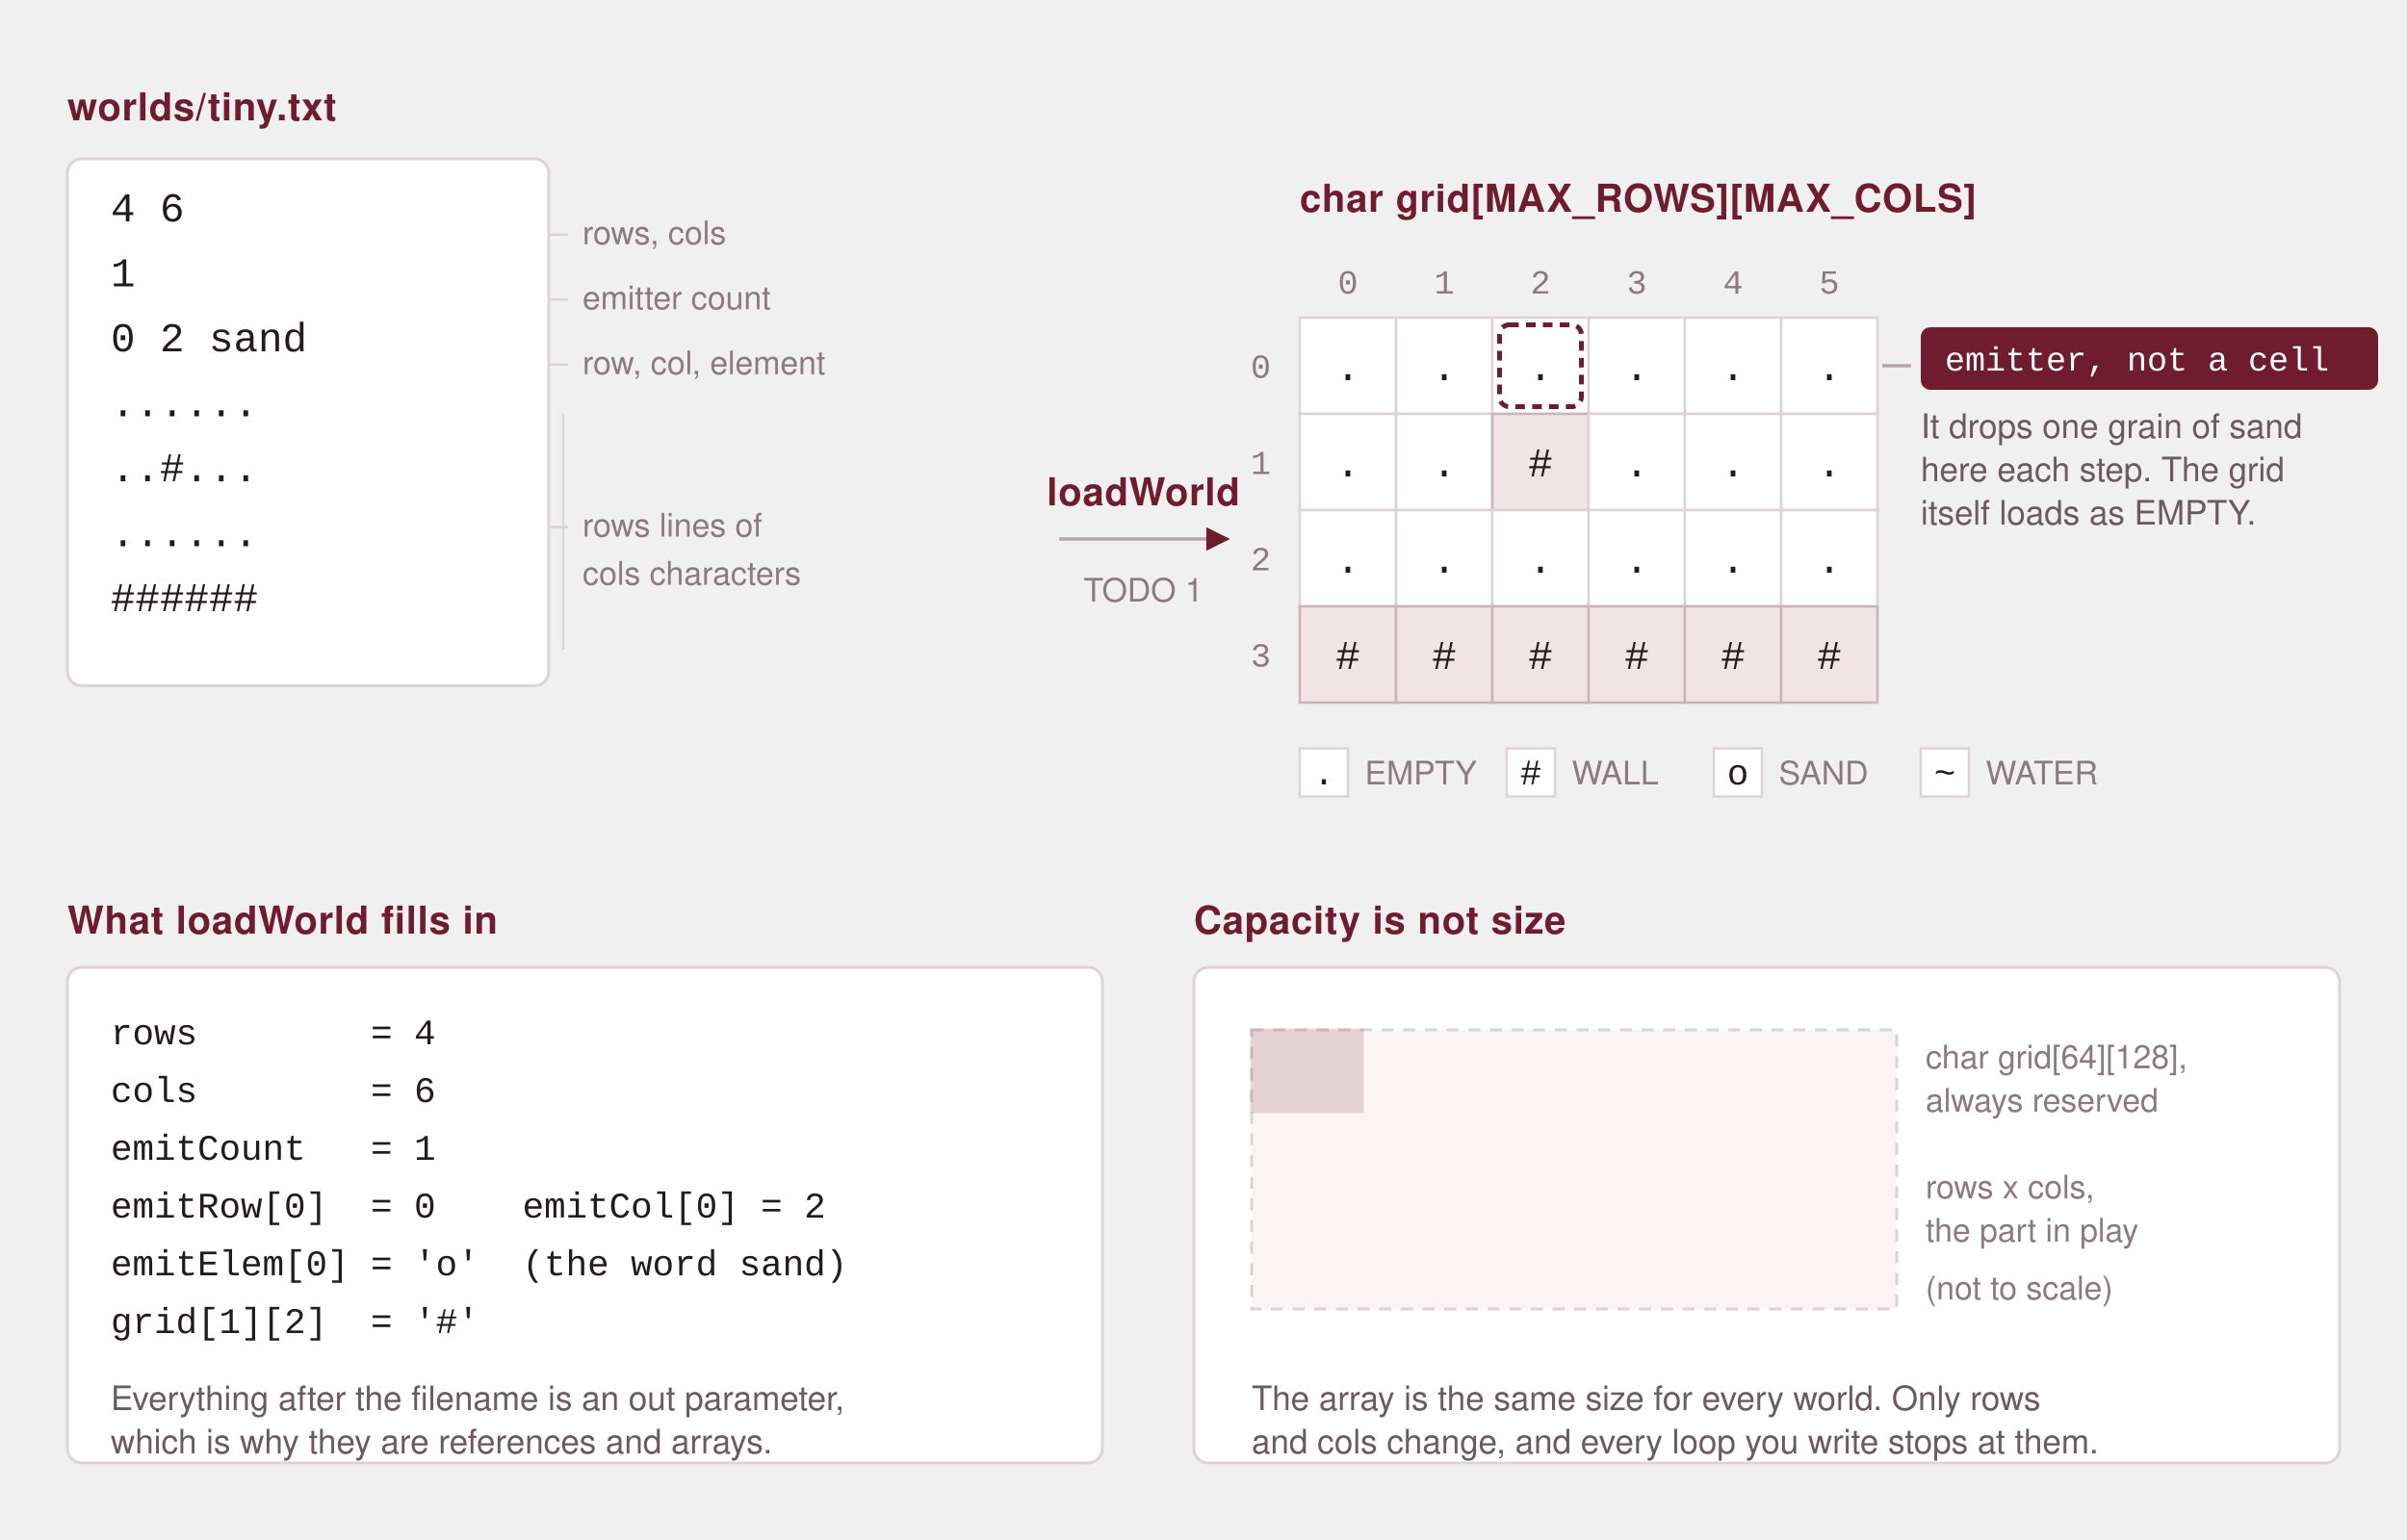
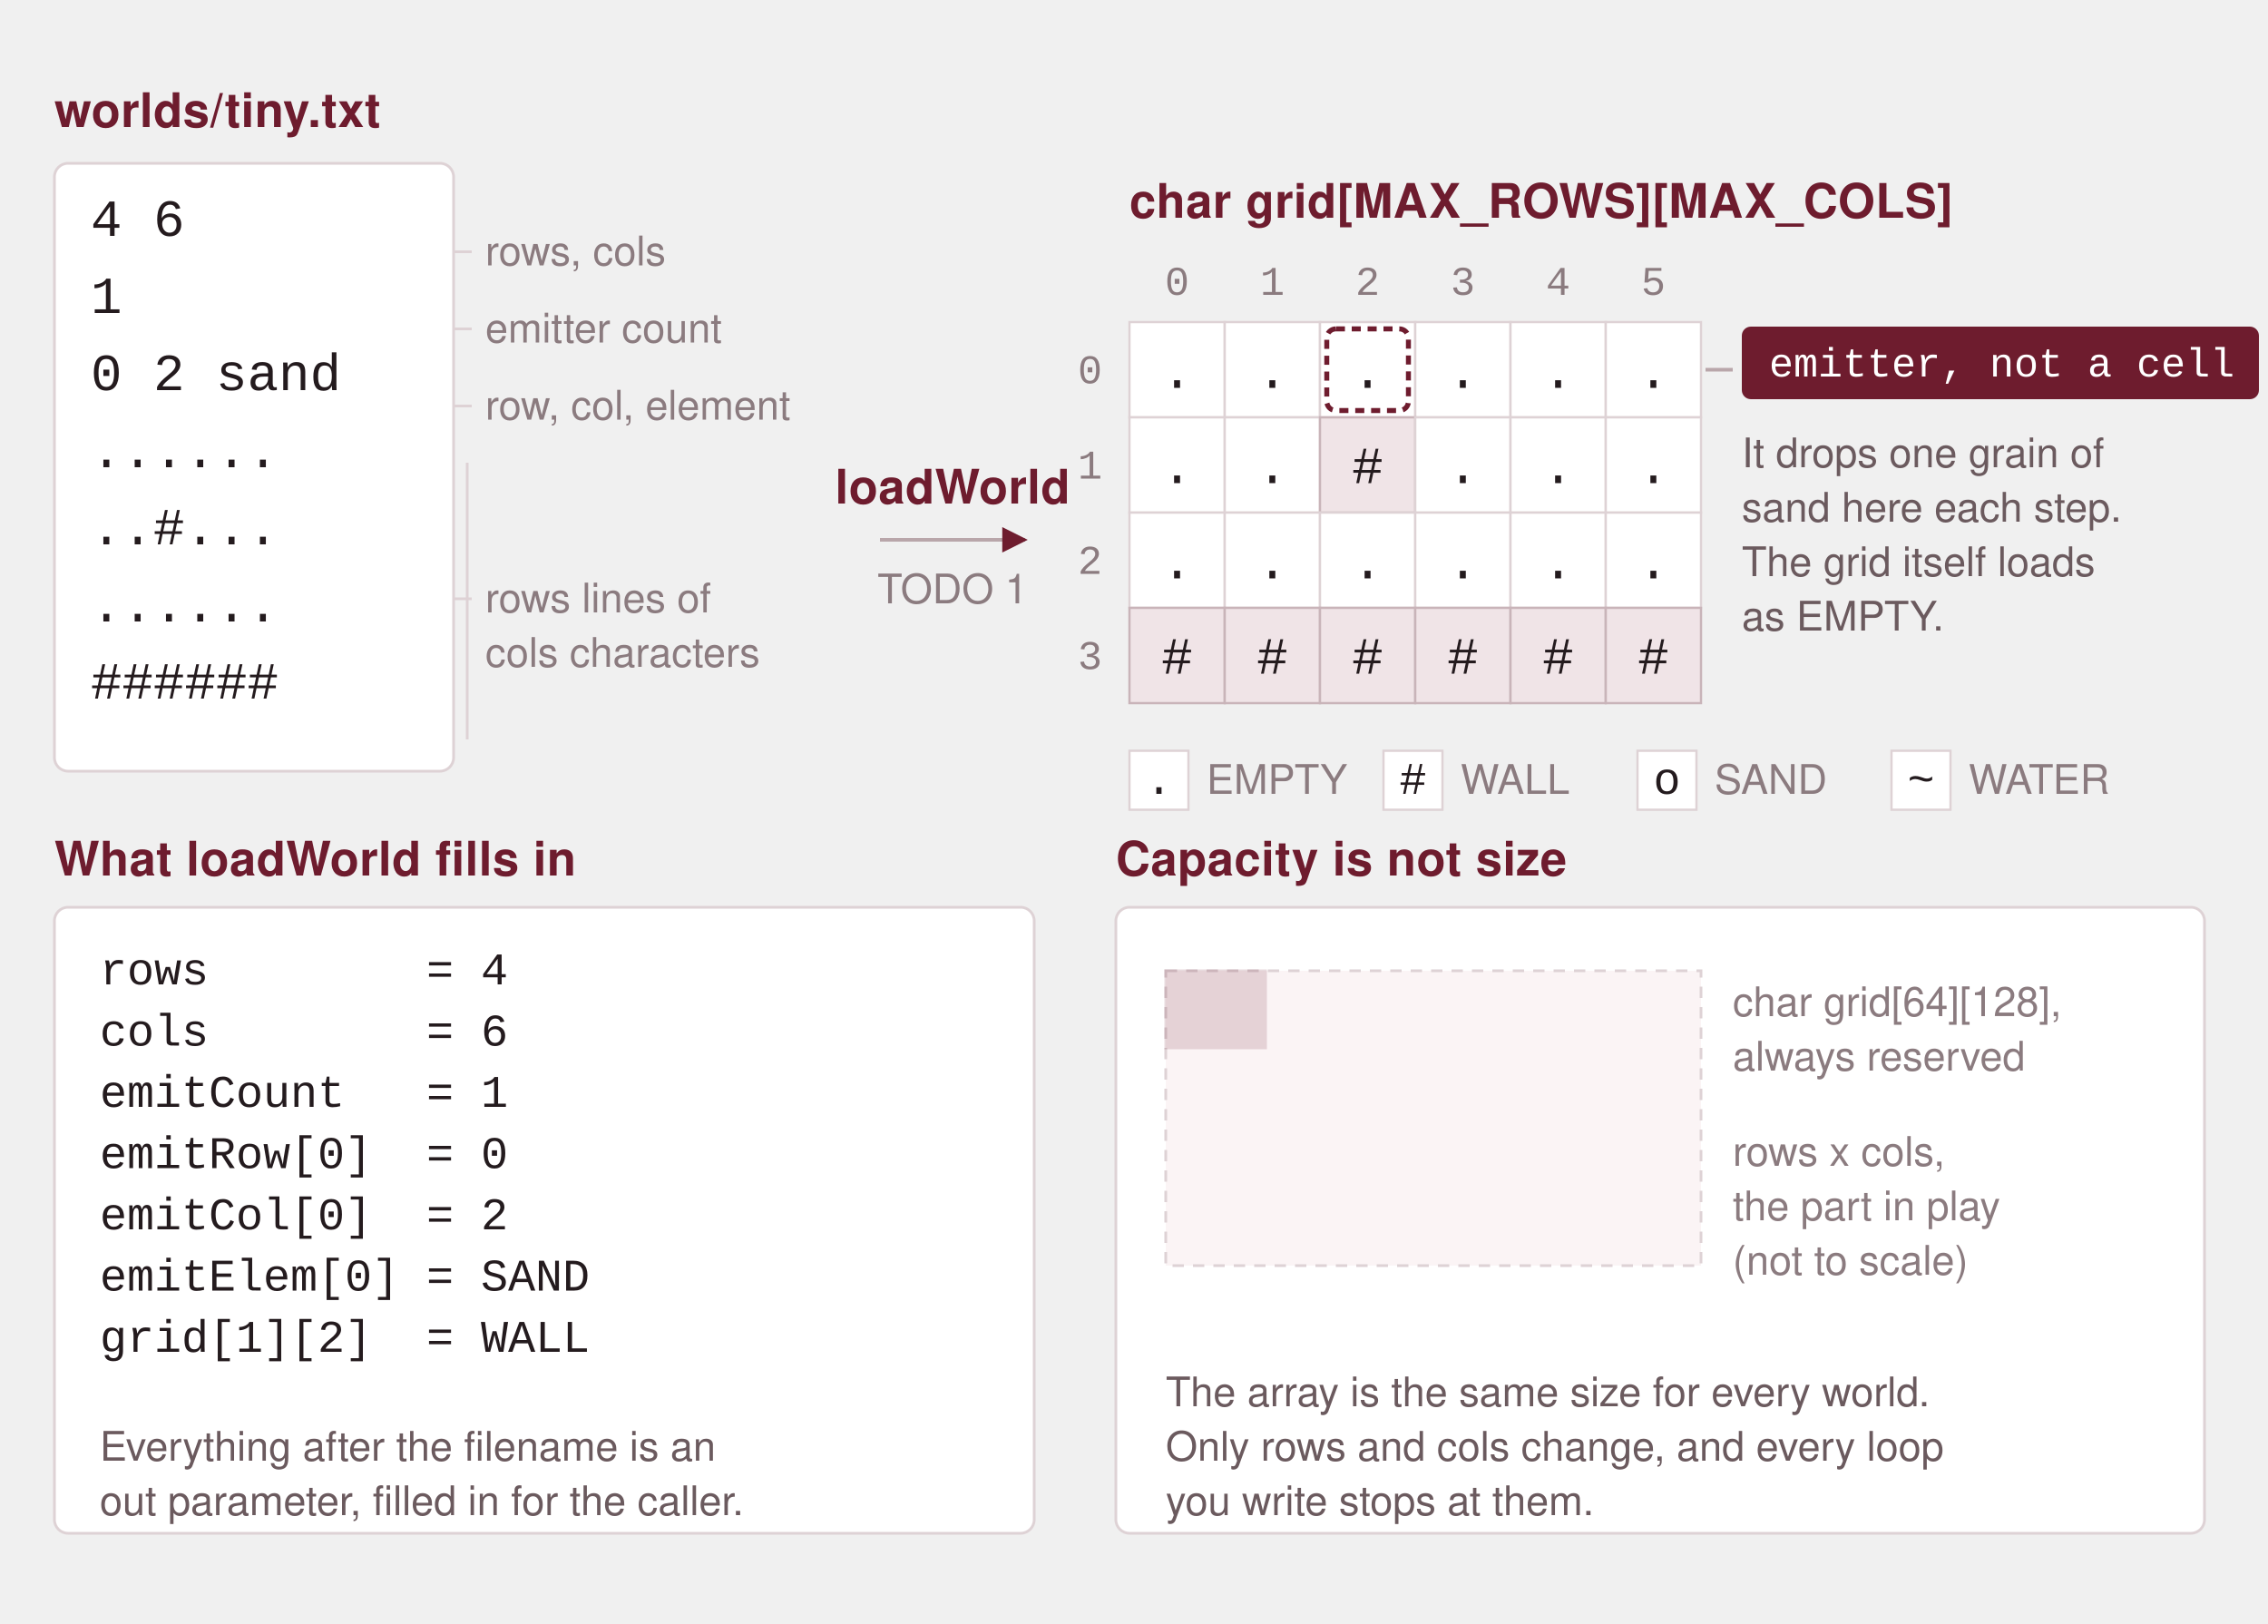
- <svg xmlns="http://www.w3.org/2000/svg" viewBox="0 0 1000 640" width="1000" height="640" role="img" aria-labelledby="wf-ttl wf-dsc">
+ <svg xmlns="http://www.w3.org/2000/svg" viewBox="0 0 1000 716" width="1000" height="716" role="img" aria-labelledby="wf-ttl wf-dsc">
  <style>
    .card      { fill: #FFFFFF; stroke: #DED2D5; stroke-width: 1.2; }
-     .slot      { fill: #FBF4F5; stroke: #C9B4B9; stroke-width: 1.2; }
    .cell      { fill: #FFFFFF; stroke: #DED2D5; stroke-width: 1; }
    .cellwall  { fill: #F0E4E7; stroke: #C9B4B9; stroke-width: 1; }
    .reserved  { fill: #FBF4F5; stroke: #DED2D5; stroke-width: 1.2;
                 stroke-dasharray: 5 4; }
    .inplay    { fill: #6E1C2E; opacity: 0.16; stroke: #6E1C2E;
                 stroke-width: 1.2; }
    .val       { font-family: "SFMono-Regular", Consolas, "Liberation Mono", Menlo, monospace;
-                  font-size: 17px; fill: #241B1E; }
+                  font-size: 23px; fill: #241B1E; }
    .code      { font-family: "SFMono-Regular", Consolas, "Liberation Mono", Menlo, monospace;
-                  font-size: 15px; fill: #241B1E; }
+                  font-size: 20px; fill: #241B1E; }
    .idx       { font-family: "SFMono-Regular", Consolas, "Liberation Mono", Menlo, monospace;
-                  font-size: 14px; fill: #8B7B7F; }
+                  font-size: 18px; fill: #8B7B7F; }
    .stage     { font-family: -apple-system, "Segoe UI", Helvetica, Arial, sans-serif;
-                  font-size: 16px; font-weight: 700; fill: #6E1C2E;
-                  letter-spacing: .02em; }
+                  font-size: 21px; font-weight: 700; fill: #6E1C2E;
+                  letter-spacing: .01em; }
    .note      { font-family: -apple-system, "Segoe UI", Helvetica, Arial, sans-serif;
-                  font-size: 14px; fill: #6B5A5E; }
+                  font-size: 18px; fill: #6B5A5E; }
    .anno      { font-family: -apple-system, "Segoe UI", Helvetica, Arial, sans-serif;
-                  font-size: 13.5px; fill: #8B7B7F; }
-     .flow      { stroke: #B9A6AA; stroke-width: 1.4; fill: none; }
-     .lead      { stroke: #DED2D5; stroke-width: 1; fill: none; }
-     .ring      { fill: none; stroke: #6E1C2E; stroke-width: 2;
+                  font-size: 18px; fill: #8B7B7F; }
+     .flow      { stroke: #B9A6AA; stroke-width: 1.6; fill: none; }
+     .lead      { stroke: #DED2D5; stroke-width: 1.2; fill: none; }
+     .ring      { fill: none; stroke: #6E1C2E; stroke-width: 2.2;
                 stroke-dasharray: 4 3; }
    .tag       { fill: #6E1C2E; }
    .tagtext   { font-family: "SFMono-Regular", Consolas, "Liberation Mono", Menlo, monospace;
-                  font-size: 14px; fill: #FFFFFF; }
+                  font-size: 18px; fill: #FFFFFF; }

    @media (prefers-color-scheme: dark) {
      .card     { fill: #1E1719; stroke: #3B2D31; }
-       .slot     { fill: #2A1D21; stroke: #4A343A; }
      .cell     { fill: #1E1719; stroke: #3B2D31; }
      .cellwall { fill: #3A2A2E; stroke: #4A343A; }
      .reserved { fill: #241C1E; stroke: #3B2D31; }
      .inplay   { fill: #E38DA0; opacity: 0.22; stroke: #E38DA0; }
      .val, .code { fill: #F1E8EA; }
      .idx, .anno { fill: #9E8B90; }
      .stage    { fill: #E38DA0; }
      .note     { fill: #B4A1A6; }
      .flow     { stroke: #5A4649; }
      .lead     { stroke: #3B2D31; }
      .ring     { stroke: #E38DA0; }
      .tag      { fill: #8E2A40; }
    }
  </style>
  <defs>
    <marker id="wfah" viewBox="0 0 10 10" refX="9" refY="5" markerWidth="7" markerHeight="7" orient="auto">
      <path d="M0,0 L10,5 L0,10 z" class="tag" />
    </marker>
  </defs>
-   <text class="stage" x="28" y="50">worlds/tiny.txt</text>
-   <rect class="card" x="28" y="66" width="200" height="219" rx="6" />
-   <text class="val" x="46" y="92">4 6</text>
-   <text class="val" x="46" y="119">1</text>
-   <text class="val" x="46" y="146">0 2 sand</text>
-   <text class="val" x="46" y="173">......</text>
-   <text class="val" x="46" y="200">..#...</text>
-   <text class="val" x="46" y="227">......</text>
-   <text class="val" x="46" y="254">######</text>
-   <path class="lead" d="M228 97.5 H236" />
-   <text class="anno" x="242" y="101.5">rows, cols</text>
-   <path class="lead" d="M228 124.5 H236" />
-   <text class="anno" x="242" y="128.5">emitter count</text>
-   <path class="lead" d="M228 151.5 H236" />
-   <text class="anno" x="242" y="155.5">row, col, element</text>
-   <path class="lead" d="M228 219.0 H236" />
-   <text class="anno" x="242" y="223.0">rows lines of</text>
-   <path class="lead" d="M234 172 V270" />
-   <text class="anno" x="242" y="243.0">cols characters</text>
-   <path class="flow" d="M440 224 H510" marker-end="url(#wfah)" />
-   <text class="stage" x="475.0" y="210" text-anchor="middle">loadWorld</text>
-   <text class="anno" x="475.0" y="250" text-anchor="middle">TODO 1</text>
-   <text class="stage" x="540" y="88">char grid[MAX_ROWS][MAX_COLS]</text>
-   <text class="idx" x="560.0" y="122" text-anchor="middle">0</text>
-   <text class="idx" x="600.0" y="122" text-anchor="middle">1</text>
-   <text class="idx" x="640.0" y="122" text-anchor="middle">2</text>
-   <text class="idx" x="680.0" y="122" text-anchor="middle">3</text>
-   <text class="idx" x="720.0" y="122" text-anchor="middle">4</text>
-   <text class="idx" x="760.0" y="122" text-anchor="middle">5</text>
-   <text class="idx" x="528" y="157.0" text-anchor="end">0</text>
-   <text class="idx" x="528" y="197.0" text-anchor="end">1</text>
-   <text class="idx" x="528" y="237.0" text-anchor="end">2</text>
-   <text class="idx" x="528" y="277.0" text-anchor="end">3</text>
-   <rect class="cell" x="540" y="132" width="40" height="40" />
-   <text class="val" x="560.0" y="158.0" text-anchor="middle">.</text>
-   <rect class="cell" x="580" y="132" width="40" height="40" />
-   <text class="val" x="600.0" y="158.0" text-anchor="middle">.</text>
-   <rect class="cell" x="620" y="132" width="40" height="40" />
-   <text class="val" x="640.0" y="158.0" text-anchor="middle">.</text>
-   <rect class="cell" x="660" y="132" width="40" height="40" />
-   <text class="val" x="680.0" y="158.0" text-anchor="middle">.</text>
-   <rect class="cell" x="700" y="132" width="40" height="40" />
-   <text class="val" x="720.0" y="158.0" text-anchor="middle">.</text>
-   <rect class="cell" x="740" y="132" width="40" height="40" />
-   <text class="val" x="760.0" y="158.0" text-anchor="middle">.</text>
-   <rect class="cell" x="540" y="172" width="40" height="40" />
-   <text class="val" x="560.0" y="198.0" text-anchor="middle">.</text>
-   <rect class="cell" x="580" y="172" width="40" height="40" />
-   <text class="val" x="600.0" y="198.0" text-anchor="middle">.</text>
-   <rect class="cellwall" x="620" y="172" width="40" height="40" />
-   <text class="val" x="640.0" y="198.0" text-anchor="middle">#</text>
-   <rect class="cell" x="660" y="172" width="40" height="40" />
-   <text class="val" x="680.0" y="198.0" text-anchor="middle">.</text>
-   <rect class="cell" x="700" y="172" width="40" height="40" />
-   <text class="val" x="720.0" y="198.0" text-anchor="middle">.</text>
-   <rect class="cell" x="740" y="172" width="40" height="40" />
-   <text class="val" x="760.0" y="198.0" text-anchor="middle">.</text>
-   <rect class="cell" x="540" y="212" width="40" height="40" />
-   <text class="val" x="560.0" y="238.0" text-anchor="middle">.</text>
-   <rect class="cell" x="580" y="212" width="40" height="40" />
-   <text class="val" x="600.0" y="238.0" text-anchor="middle">.</text>
-   <rect class="cell" x="620" y="212" width="40" height="40" />
-   <text class="val" x="640.0" y="238.0" text-anchor="middle">.</text>
-   <rect class="cell" x="660" y="212" width="40" height="40" />
-   <text class="val" x="680.0" y="238.0" text-anchor="middle">.</text>
-   <rect class="cell" x="700" y="212" width="40" height="40" />
-   <text class="val" x="720.0" y="238.0" text-anchor="middle">.</text>
-   <rect class="cell" x="740" y="212" width="40" height="40" />
-   <text class="val" x="760.0" y="238.0" text-anchor="middle">.</text>
-   <rect class="cellwall" x="540" y="252" width="40" height="40" />
-   <text class="val" x="560.0" y="278.0" text-anchor="middle">#</text>
-   <rect class="cellwall" x="580" y="252" width="40" height="40" />
-   <text class="val" x="600.0" y="278.0" text-anchor="middle">#</text>
-   <rect class="cellwall" x="620" y="252" width="40" height="40" />
-   <text class="val" x="640.0" y="278.0" text-anchor="middle">#</text>
-   <rect class="cellwall" x="660" y="252" width="40" height="40" />
-   <text class="val" x="680.0" y="278.0" text-anchor="middle">#</text>
-   <rect class="cellwall" x="700" y="252" width="40" height="40" />
-   <text class="val" x="720.0" y="278.0" text-anchor="middle">#</text>
-   <rect class="cellwall" x="740" y="252" width="40" height="40" />
-   <text class="val" x="760.0" y="278.0" text-anchor="middle">#</text>
-   <rect class="ring" x="623" y="135" width="34" height="34" rx="4" />
-   <path class="flow" d="M782 152.0 H794" />
-   <rect class="tag" x="798" y="136" width="190" height="26" rx="4" />
-   <text class="tagtext" x="808" y="154">emitter, not a cell</text>
-   <text class="note" x="798" y="182">It drops one grain of sand</text>
-   <text class="note" x="798" y="200">here each step. The grid</text>
-   <text class="note" x="798" y="218">itself loads as EMPTY.</text>
-   <rect class="cell" x="540" y="311" width="20" height="20" />
-   <text class="code" x="550" y="326" text-anchor="middle">.</text>
-   <text class="anno" x="567" y="326">EMPTY</text>
-   <rect class="cell" x="626" y="311" width="20" height="20" />
-   <text class="code" x="636" y="326" text-anchor="middle">#</text>
-   <text class="anno" x="653" y="326">WALL</text>
-   <rect class="cell" x="712" y="311" width="20" height="20" />
-   <text class="code" x="722" y="326" text-anchor="middle">o</text>
-   <text class="anno" x="739" y="326">SAND</text>
-   <rect class="cell" x="798" y="311" width="20" height="20" />
-   <text class="code" x="808" y="326" text-anchor="middle">~</text>
-   <text class="anno" x="825" y="326">WATER</text>
-   <text class="stage" x="28" y="388">What loadWorld fills in</text>
-   <rect class="card" x="28" y="402" width="430" height="206" rx="6" />
-   <text class="code" xml:space="preserve" x="46" y="434">rows        = 4</text>
-   <text class="code" xml:space="preserve" x="46" y="458">cols        = 6</text>
-   <text class="code" xml:space="preserve" x="46" y="482">emitCount   = 1</text>
-   <text class="code" xml:space="preserve" x="46" y="506">emitRow[0]  = 0    emitCol[0] = 2</text>
-   <text class="code" xml:space="preserve" x="46" y="530">emitElem[0] = 'o'  (the word sand)</text>
-   <text class="code" xml:space="preserve" x="46" y="554">grid[1][2]  = '#'</text>
-   <text class="note" x="46" y="586">Everything after the filename is an out parameter,</text>
-   <text class="note" x="46" y="604">which is why they are references and arrays.</text>
-   <text class="stage" x="496" y="388">Capacity is not size</text>
-   <rect class="card" x="496" y="402" width="476" height="206" rx="6" />
-   <rect class="reserved" x="520" y="428" width="268" height="116" />
-   <rect class="inplay" x="520" y="428" width="46" height="34" />
-   <text class="anno" x="800" y="444">char grid[64][128],</text>
-   <text class="anno" x="800" y="462">always reserved</text>
-   <text class="anno" x="800" y="498">rows x cols,</text>
-   <text class="anno" x="800" y="516">the part in play</text>
-   <text class="anno" x="800" y="540">(not to scale)</text>
-   <text class="note" x="520" y="586">The array is the same size for every world. Only rows</text>
-   <text class="note" x="520" y="604">and cols change, and every loop you write stops at them.</text>
+   <text class="stage" x="24" y="56">worlds/tiny.txt</text>
+   <rect class="card" x="24" y="72" width="176" height="268" rx="6" />
+   <text class="val" x="40" y="104">4 6</text>
+   <text class="val" x="40" y="138">1</text>
+   <text class="val" x="40" y="172">0 2 sand</text>
+   <text class="val" x="40" y="206">......</text>
+   <text class="val" x="40" y="240">..#...</text>
+   <text class="val" x="40" y="274">......</text>
+   <text class="val" x="40" y="308">######</text>
+   <path class="lead" d="M200 111.0 H208" />
+   <text class="anno" x="214" y="117.0">rows, cols</text>
+   <path class="lead" d="M200 145.0 H208" />
+   <text class="anno" x="214" y="151.0">emitter count</text>
+   <path class="lead" d="M200 179.0 H208" />
+   <text class="anno" x="214" y="185.0">row, col, element</text>
+   <path class="lead" d="M200 264.0 H208" />
+   <text class="anno" x="214" y="270.0">rows lines of</text>
+   <path class="lead" d="M206 204 V326" />
+   <text class="anno" x="214" y="294">cols characters</text>
+   <path class="flow" d="M388 238 H452" marker-end="url(#wfah)" />
+   <text class="stage" x="420.0" y="222" text-anchor="middle">loadWorld</text>
+   <text class="anno" x="420.0" y="266" text-anchor="middle">TODO 1</text>
+   <text class="stage" x="498" y="96">char grid[MAX_ROWS][MAX_COLS]</text>
+   <text class="idx" x="519.0" y="130" text-anchor="middle">0</text>
+   <text class="idx" x="561.0" y="130" text-anchor="middle">1</text>
+   <text class="idx" x="603.0" y="130" text-anchor="middle">2</text>
+   <text class="idx" x="645.0" y="130" text-anchor="middle">3</text>
+   <text class="idx" x="687.0" y="130" text-anchor="middle">4</text>
+   <text class="idx" x="729.0" y="130" text-anchor="middle">5</text>
+   <text class="idx" x="486" y="169.0" text-anchor="end">0</text>
+   <text class="idx" x="486" y="211.0" text-anchor="end">1</text>
+   <text class="idx" x="486" y="253.0" text-anchor="end">2</text>
+   <text class="idx" x="486" y="295.0" text-anchor="end">3</text>
+   <rect class="cell" x="498" y="142" width="42" height="42" />
+   <text class="val" x="519.0" y="171.0" text-anchor="middle">.</text>
+   <rect class="cell" x="540" y="142" width="42" height="42" />
+   <text class="val" x="561.0" y="171.0" text-anchor="middle">.</text>
+   <rect class="cell" x="582" y="142" width="42" height="42" />
+   <text class="val" x="603.0" y="171.0" text-anchor="middle">.</text>
+   <rect class="cell" x="624" y="142" width="42" height="42" />
+   <text class="val" x="645.0" y="171.0" text-anchor="middle">.</text>
+   <rect class="cell" x="666" y="142" width="42" height="42" />
+   <text class="val" x="687.0" y="171.0" text-anchor="middle">.</text>
+   <rect class="cell" x="708" y="142" width="42" height="42" />
+   <text class="val" x="729.0" y="171.0" text-anchor="middle">.</text>
+   <rect class="cell" x="498" y="184" width="42" height="42" />
+   <text class="val" x="519.0" y="213.0" text-anchor="middle">.</text>
+   <rect class="cell" x="540" y="184" width="42" height="42" />
+   <text class="val" x="561.0" y="213.0" text-anchor="middle">.</text>
+   <rect class="cellwall" x="582" y="184" width="42" height="42" />
+   <text class="val" x="603.0" y="213.0" text-anchor="middle">#</text>
+   <rect class="cell" x="624" y="184" width="42" height="42" />
+   <text class="val" x="645.0" y="213.0" text-anchor="middle">.</text>
+   <rect class="cell" x="666" y="184" width="42" height="42" />
+   <text class="val" x="687.0" y="213.0" text-anchor="middle">.</text>
+   <rect class="cell" x="708" y="184" width="42" height="42" />
+   <text class="val" x="729.0" y="213.0" text-anchor="middle">.</text>
+   <rect class="cell" x="498" y="226" width="42" height="42" />
+   <text class="val" x="519.0" y="255.0" text-anchor="middle">.</text>
+   <rect class="cell" x="540" y="226" width="42" height="42" />
+   <text class="val" x="561.0" y="255.0" text-anchor="middle">.</text>
+   <rect class="cell" x="582" y="226" width="42" height="42" />
+   <text class="val" x="603.0" y="255.0" text-anchor="middle">.</text>
+   <rect class="cell" x="624" y="226" width="42" height="42" />
+   <text class="val" x="645.0" y="255.0" text-anchor="middle">.</text>
+   <rect class="cell" x="666" y="226" width="42" height="42" />
+   <text class="val" x="687.0" y="255.0" text-anchor="middle">.</text>
+   <rect class="cell" x="708" y="226" width="42" height="42" />
+   <text class="val" x="729.0" y="255.0" text-anchor="middle">.</text>
+   <rect class="cellwall" x="498" y="268" width="42" height="42" />
+   <text class="val" x="519.0" y="297.0" text-anchor="middle">#</text>
+   <rect class="cellwall" x="540" y="268" width="42" height="42" />
+   <text class="val" x="561.0" y="297.0" text-anchor="middle">#</text>
+   <rect class="cellwall" x="582" y="268" width="42" height="42" />
+   <text class="val" x="603.0" y="297.0" text-anchor="middle">#</text>
+   <rect class="cellwall" x="624" y="268" width="42" height="42" />
+   <text class="val" x="645.0" y="297.0" text-anchor="middle">#</text>
+   <rect class="cellwall" x="666" y="268" width="42" height="42" />
+   <text class="val" x="687.0" y="297.0" text-anchor="middle">#</text>
+   <rect class="cellwall" x="708" y="268" width="42" height="42" />
+   <text class="val" x="729.0" y="297.0" text-anchor="middle">#</text>
+   <rect class="ring" x="585" y="145" width="36" height="36" rx="4" />
+   <path class="flow" d="M752 163.0 H764" />
+   <rect class="tag" x="768" y="144" width="228" height="32" rx="4" />
+   <text class="tagtext" x="780" y="166">emitter, not a cell</text>
+   <text class="note" x="768" y="206">It drops one grain of</text>
+   <text class="note" x="768" y="230">sand here each step.</text>
+   <text class="note" x="768" y="254">The grid itself loads</text>
+   <text class="note" x="768" y="278">as EMPTY.</text>
+   <rect class="cell" x="498" y="331" width="26" height="26" />
+   <text class="code" x="511" y="350" text-anchor="middle">.</text>
+   <text class="anno" x="532" y="350">EMPTY</text>
+   <rect class="cell" x="610" y="331" width="26" height="26" />
+   <text class="code" x="623" y="350" text-anchor="middle">#</text>
+   <text class="anno" x="644" y="350">WALL</text>
+   <rect class="cell" x="722" y="331" width="26" height="26" />
+   <text class="code" x="735" y="350" text-anchor="middle">o</text>
+   <text class="anno" x="756" y="350">SAND</text>
+   <rect class="cell" x="834" y="331" width="26" height="26" />
+   <text class="code" x="847" y="350" text-anchor="middle">~</text>
+   <text class="anno" x="868" y="350">WATER</text>
+   <text class="stage" x="24" y="386">What loadWorld fills in</text>
+   <rect class="card" x="24" y="400" width="432" height="276" rx="6" />
+   <text class="code" xml:space="preserve" x="44" y="434">rows        = 4</text>
+   <text class="code" xml:space="preserve" x="44" y="461">cols        = 6</text>
+   <text class="code" xml:space="preserve" x="44" y="488">emitCount   = 1</text>
+   <text class="code" xml:space="preserve" x="44" y="515">emitRow[0]  = 0</text>
+   <text class="code" xml:space="preserve" x="44" y="542">emitCol[0]  = 2</text>
+   <text class="code" xml:space="preserve" x="44" y="569">emitElem[0] = SAND</text>
+   <text class="code" xml:space="preserve" x="44" y="596">grid[1][2]  = WALL</text>
+   <text class="note" x="44" y="644">Everything after the filename is an</text>
+   <text class="note" x="44" y="668">out parameter, filled in for the caller.</text>
+   <text class="stage" x="492" y="386">Capacity is not size</text>
+   <rect class="card" x="492" y="400" width="480" height="276" rx="6" />
+   <rect class="reserved" x="514" y="428" width="236" height="130" />
+   <rect class="inplay" x="514" y="428" width="44" height="34" />
+   <text class="anno" x="764" y="448">char grid[64][128],</text>
+   <text class="anno" x="764" y="472">always reserved</text>
+   <text class="anno" x="764" y="514">rows x cols,</text>
+   <text class="anno" x="764" y="538">the part in play</text>
+   <text class="anno" x="764" y="562">(not to scale)</text>
+   <text class="note" x="514" y="620">The array is the same size for every world.</text>
+   <text class="note" x="514" y="644">Only rows and cols change, and every loop</text>
+   <text class="note" x="514" y="668">you write stops at them.</text>
</svg>
